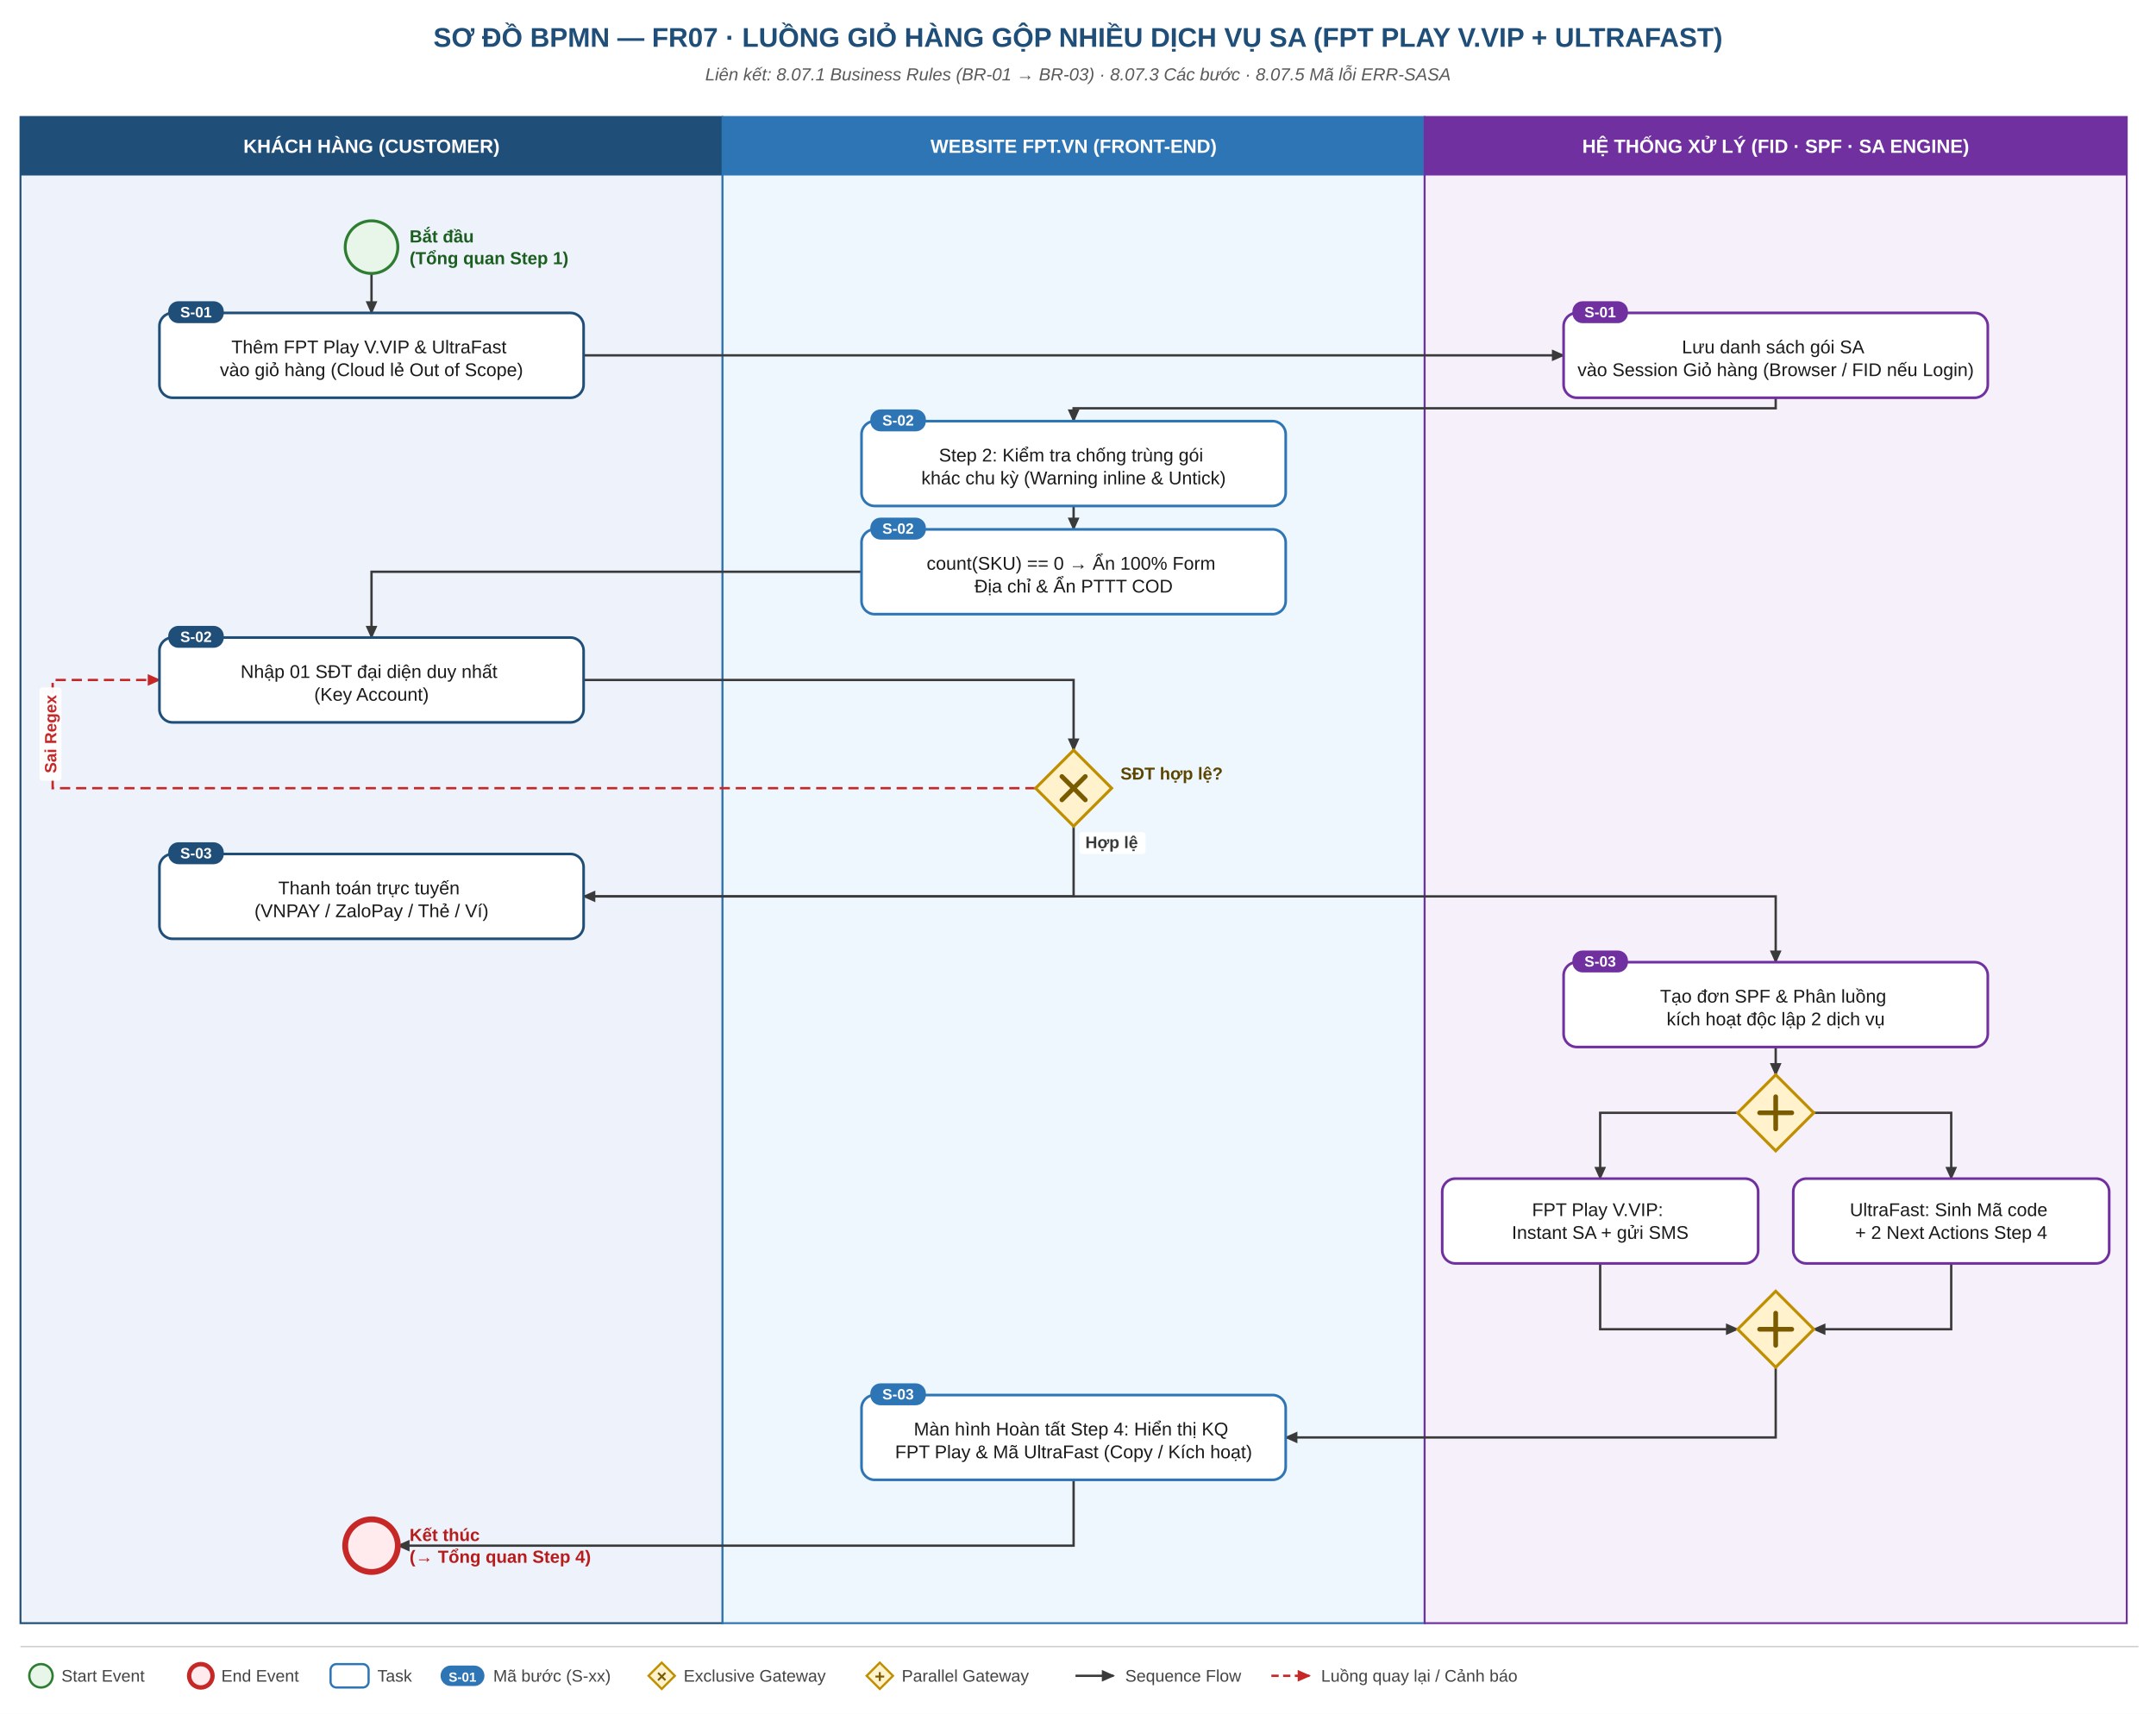
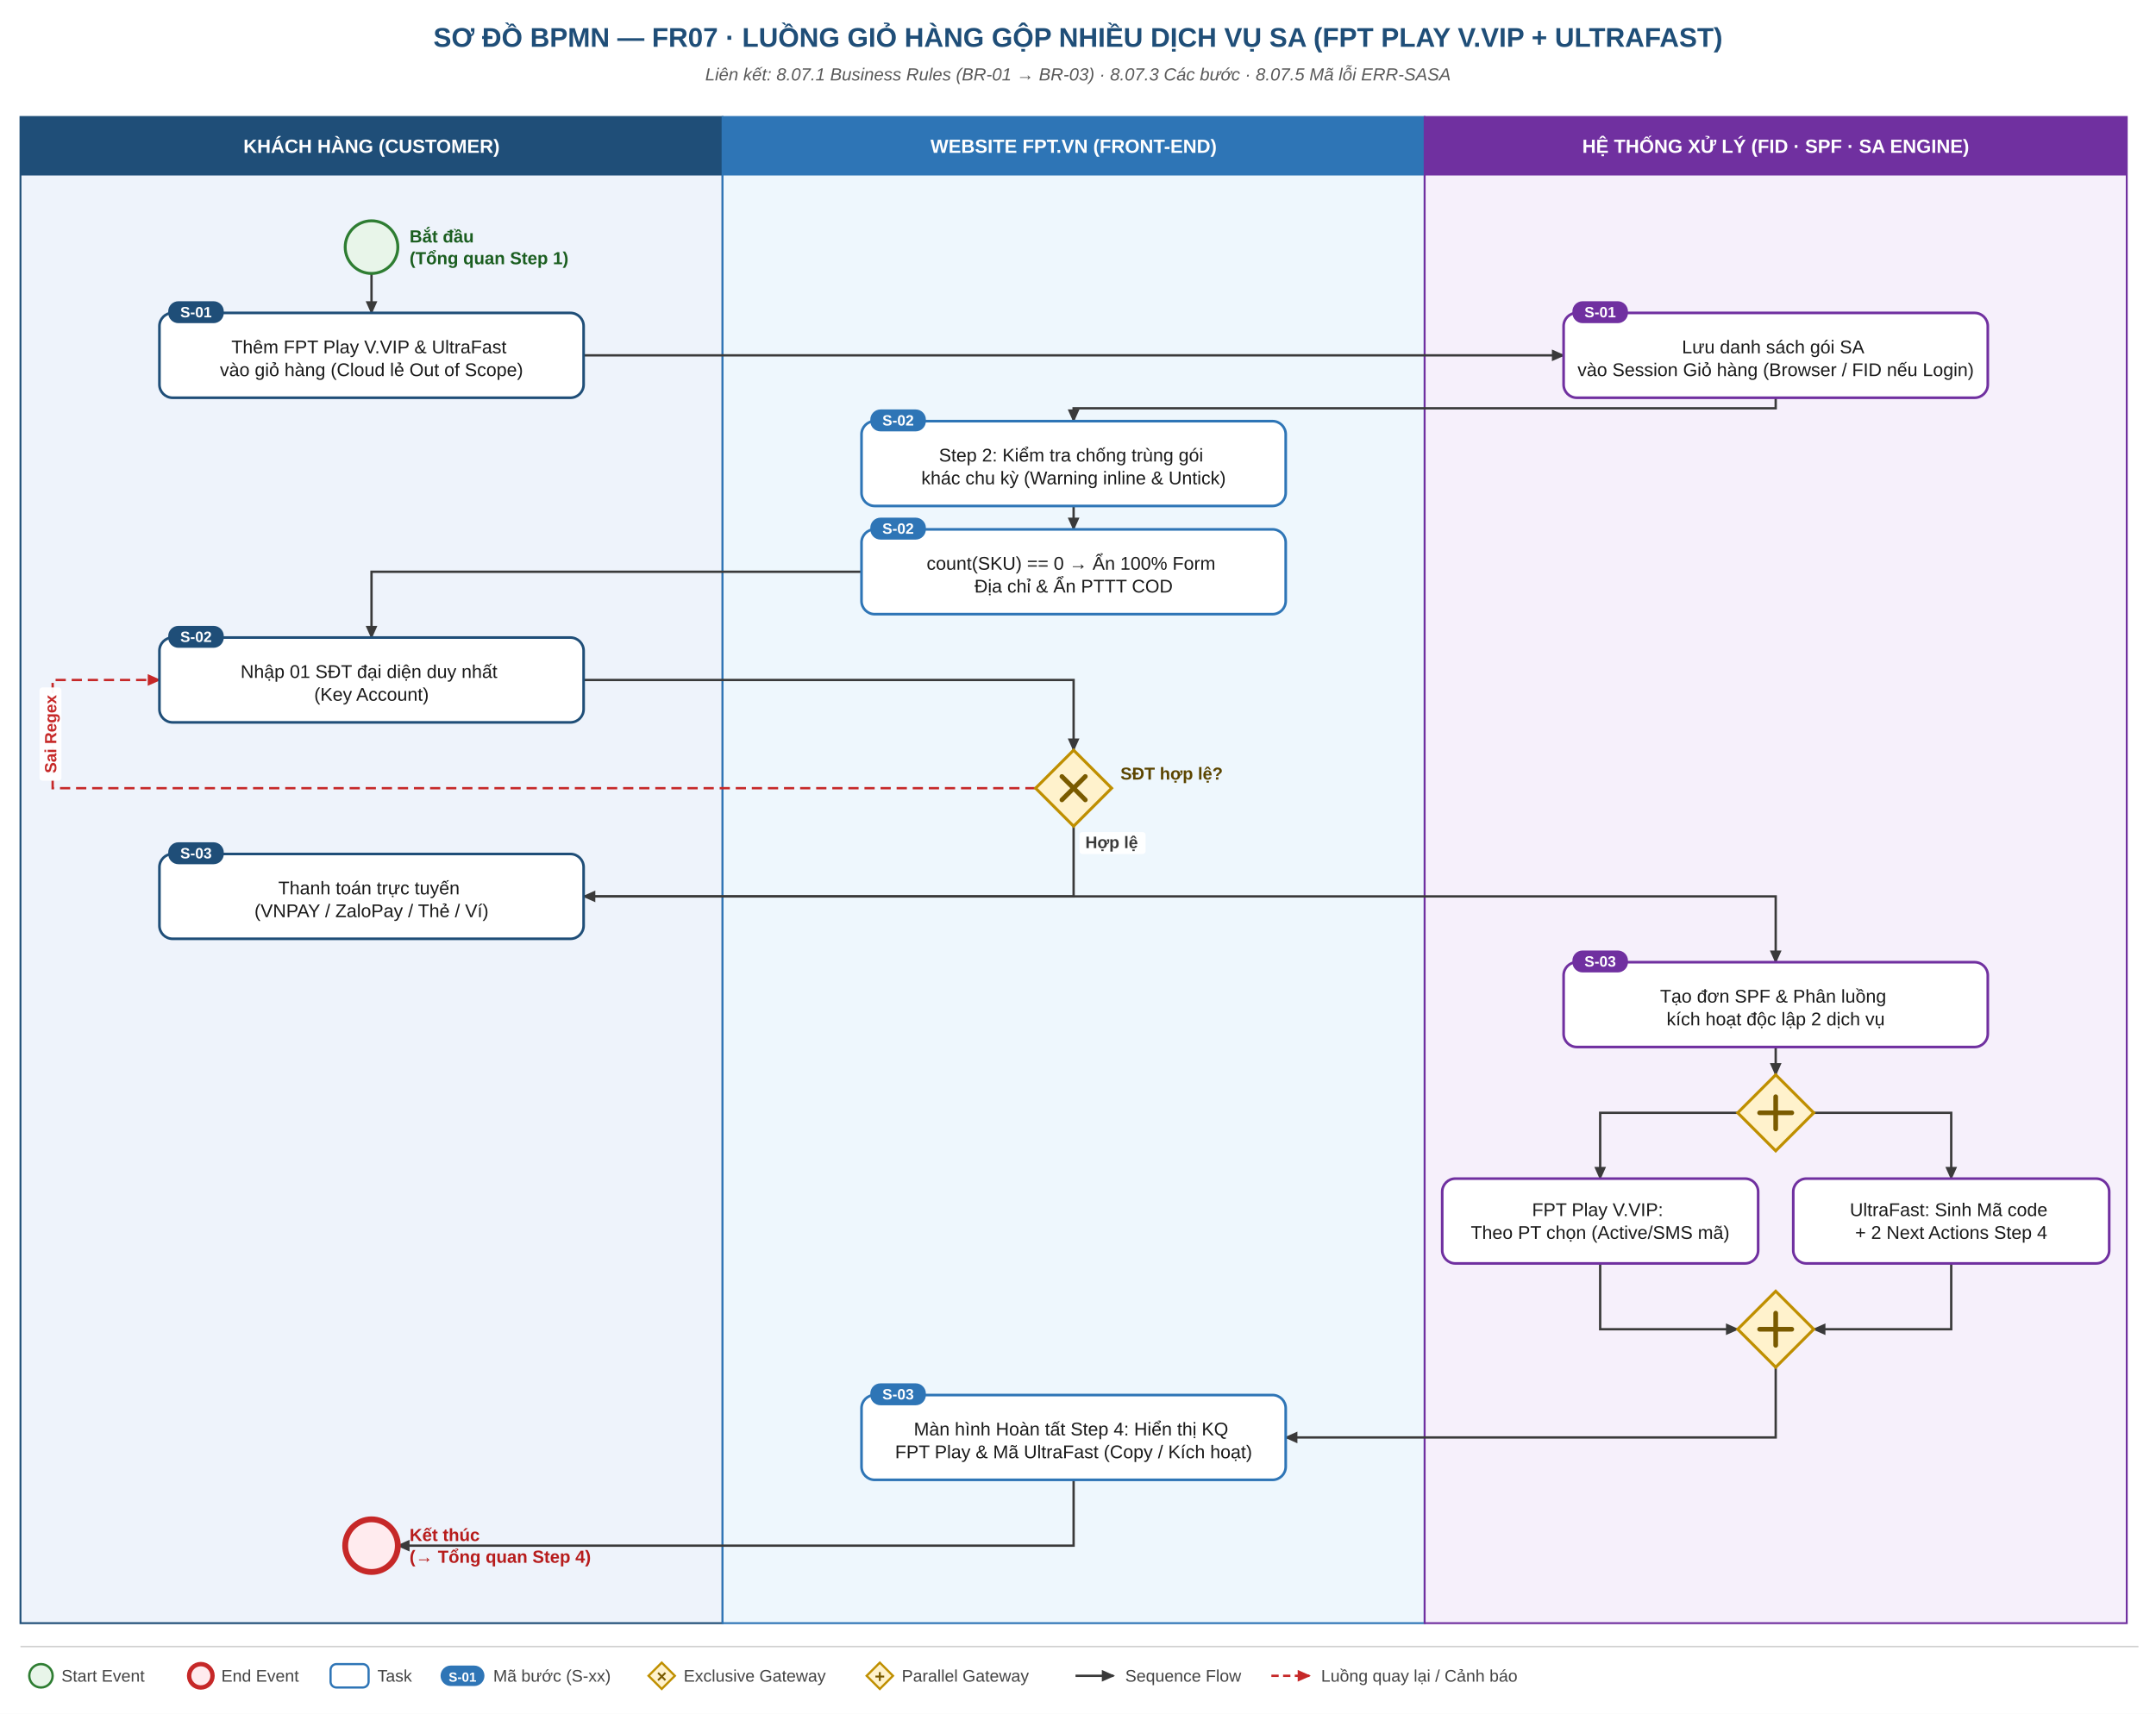
<svg xmlns="http://www.w3.org/2000/svg" width="1474" height="1172" viewBox="0 0 1474 1172" font-family="Arial, Helvetica, sans-serif">
  <rect width="1474" height="1172" fill="#ffffff" />
  <defs>
    <marker id="a" markerWidth="10" markerHeight="10" refX="8" refY="4" orient="auto" markerUnits="userSpaceOnUse">
      <path d="M0,0 L9,4 L0,8 Z" fill="#3a3a3a" />
    </marker>
    <marker id="ar" markerWidth="10" markerHeight="10" refX="8" refY="4" orient="auto" markerUnits="userSpaceOnUse">
      <path d="M0,0 L9,4 L0,8 Z" fill="#c62828" />
    </marker>
  </defs>
  <text x="737.0" y="32" font-size="18.5" font-weight="bold" fill="#1f4e78" text-anchor="middle">SƠ ĐỒ BPMN — FR07 · LUỒNG GIỎ HÀNG GỘP NHIỀU DỊCH VỤ SA (FPT PLAY V.VIP + ULTRAFAST)</text>
  <text x="737.0" y="55" font-size="12" fill="#595959" font-style="italic" text-anchor="middle">Liên kết: 8.07.1 Business Rules (BR-01 → BR-03) · 8.07.3 Các bước · 8.07.5 Mã lỗi ERR-SASA</text>
  <rect x="14" y="80" width="480" height="1030" fill="#eef3fb" stroke="#1f4e78" stroke-width="1.3" />
  <rect x="14" y="80" width="480" height="40" fill="#1f4e78" />
  <text x="254.0" y="104.5" font-size="13" font-weight="bold" fill="#fff" text-anchor="middle">KHÁCH HÀNG (CUSTOMER)</text>
  <rect x="494" y="80" width="480" height="1030" fill="#eef7fd" stroke="#2e75b6" stroke-width="1.3" />
  <rect x="494" y="80" width="480" height="40" fill="#2e75b6" />
  <text x="734.0" y="104.5" font-size="13" font-weight="bold" fill="#fff" text-anchor="middle">WEBSITE FPT.VN (FRONT-END)</text>
  <rect x="974" y="80" width="480" height="1030" fill="#f6f0fb" stroke="#7030a0" stroke-width="1.3" />
  <rect x="974" y="80" width="480" height="40" fill="#7030a0" />
  <text x="1214.0" y="104.5" font-size="13" font-weight="bold" fill="#fff" text-anchor="middle">HỆ THỐNG XỬ LÝ (FID · SPF · SA ENGINE)</text>
  <path d="M254.0,187.0 L254.0,214.0" fill="none" stroke="#3a3a3a" stroke-width="1.6" marker-end="url(#a)" />
  <path d="M399.0,243.0 L1069.0,243.0" fill="none" stroke="#3a3a3a" stroke-width="1.6" marker-end="url(#a)" />
  <path d="M1214.0,272.0 L1214.0,279.2 L734.0,279.2 L734.0,288.0" fill="none" stroke="#3a3a3a" stroke-width="1.6" marker-end="url(#a)" />
  <path d="M734.0,346.0 L734.0,362.0" fill="none" stroke="#3a3a3a" stroke-width="1.6" marker-end="url(#a)" />
  <path d="M589.0,391.0 L254.0,391.0 L254.0,436.0" fill="none" stroke="#3a3a3a" stroke-width="1.6" marker-end="url(#a)" />
  <path d="M399.0,465.0 L734.0,465.0 L734.0,513.0" fill="none" stroke="#3a3a3a" stroke-width="1.6" marker-end="url(#a)" />
  <path d="M734.0,565.0 L734.0,613.0 L399.0,613.0" fill="none" stroke="#3a3a3a" stroke-width="1.6" marker-end="url(#a)" />
  <path d="M708.0,539.0 L36.0,539.0 L36.0,465.0 L109.0,465.0" fill="none" stroke="#c62828" stroke-width="1.6" stroke-dasharray="7,4" marker-end="url(#ar)" />
  <path d="M399.0,613.0 L1214.0,613.0 L1214.0,658.0" fill="none" stroke="#3a3a3a" stroke-width="1.6" marker-end="url(#a)" />
  <path d="M1214.0,716.0 L1214.0,735.0" fill="none" stroke="#3a3a3a" stroke-width="1.6" marker-end="url(#a)" />
  <path d="M1188.0,761.0 L1094.0,761.0 L1094.0,806.0" fill="none" stroke="#3a3a3a" stroke-width="1.6" marker-end="url(#a)" />
  <path d="M1240.0,761.0 L1334.0,761.0 L1334.0,806.0" fill="none" stroke="#3a3a3a" stroke-width="1.6" marker-end="url(#a)" />
  <path d="M1094.0,864.0 L1094.0,909.0 L1188.0,909.0" fill="none" stroke="#3a3a3a" stroke-width="1.6" marker-end="url(#a)" />
  <path d="M1334.0,864.0 L1334.0,909.0 L1240.0,909.0" fill="none" stroke="#3a3a3a" stroke-width="1.6" marker-end="url(#a)" />
  <path d="M1214.0,935.0 L1214.0,983.0 L879.0,983.0" fill="none" stroke="#3a3a3a" stroke-width="1.6" marker-end="url(#a)" />
  <path d="M734.0,1012.0 L734.0,1057.0 L272.0,1057.0" fill="none" stroke="#3a3a3a" stroke-width="1.6" marker-end="url(#a)" />
  <circle cx="254.0" cy="169.0" r="18" fill="#e8f5e9" stroke="#2e7d32" stroke-width="2" />
  <text x="280.0" y="165.8" font-size="12" fill="#1b5e20" font-weight="bold" text-anchor="start">
    <tspan x="280.0" dy="0.0">Bắt đầu</tspan>
    <tspan x="280.0" dy="14.9">(Tổng quan Step 1)</tspan>
  </text>
  <rect x="109.0" y="214.0" width="290" height="58" rx="9" fill="#ffffff" stroke="#1f4e78" stroke-width="1.8" />
  <text x="254.0" y="241.6" font-size="12.6" fill="#1a1a1a" font-weight="normal" text-anchor="middle">
    <tspan x="254.0" dy="0.0">Thêm FPT Play V.VIP &amp; UltraFast</tspan>
    <tspan x="254.0" dy="15.6">vào giỏ hàng (Cloud lẻ Out of Scope)</tspan>
  </text>
  <rect x="115.0" y="206.0" width="38" height="15" rx="7" fill="#1f4e78" />
  <text x="134.0" y="217.0" font-size="10.2" font-weight="bold" fill="#fff" text-anchor="middle">S-01</text>
  <rect x="1069.0" y="214.0" width="290" height="58" rx="9" fill="#ffffff" stroke="#7030a0" stroke-width="1.8" />
  <text x="1214.0" y="241.6" font-size="12.6" fill="#1a1a1a" font-weight="normal" text-anchor="middle">
    <tspan x="1214.0" dy="0.0">Lưu danh sách gói SA</tspan>
    <tspan x="1214.0" dy="15.6">vào Session Giỏ hàng (Browser / FID nếu Login)</tspan>
  </text>
  <rect x="1075.0" y="206.0" width="38" height="15" rx="7" fill="#7030a0" />
  <text x="1094.0" y="217.0" font-size="10.2" font-weight="bold" fill="#fff" text-anchor="middle">S-01</text>
  <rect x="589.0" y="288.0" width="290" height="58" rx="9" fill="#ffffff" stroke="#2e75b6" stroke-width="1.8" />
  <text x="734.0" y="315.6" font-size="12.6" fill="#1a1a1a" font-weight="normal" text-anchor="middle">
    <tspan x="734.0" dy="0.0">Step 2: Kiểm tra chống trùng gói</tspan>
    <tspan x="734.0" dy="15.6">khác chu kỳ (Warning inline &amp; Untick)</tspan>
  </text>
  <rect x="595.0" y="280.0" width="38" height="15" rx="7" fill="#2e75b6" />
  <text x="614.0" y="291.0" font-size="10.2" font-weight="bold" fill="#fff" text-anchor="middle">S-02</text>
  <rect x="589.0" y="362.0" width="290" height="58" rx="9" fill="#ffffff" stroke="#2e75b6" stroke-width="1.8" />
  <text x="734.0" y="389.6" font-size="12.6" fill="#1a1a1a" font-weight="normal" text-anchor="middle">
    <tspan x="734.0" dy="0.0">count(SKU) == 0 → Ẩn 100% Form</tspan>
    <tspan x="734.0" dy="15.6">Địa chỉ &amp; Ẩn PTTT COD</tspan>
  </text>
  <rect x="595.0" y="354.0" width="38" height="15" rx="7" fill="#2e75b6" />
  <text x="614.0" y="365.0" font-size="10.2" font-weight="bold" fill="#fff" text-anchor="middle">S-02</text>
  <rect x="109.0" y="436.0" width="290" height="58" rx="9" fill="#ffffff" stroke="#1f4e78" stroke-width="1.8" />
  <text x="254.0" y="463.6" font-size="12.6" fill="#1a1a1a" font-weight="normal" text-anchor="middle">
    <tspan x="254.0" dy="0.0">Nhập 01 SĐT đại diện duy nhất</tspan>
    <tspan x="254.0" dy="15.6">(Key Account)</tspan>
  </text>
  <rect x="115.0" y="428.0" width="38" height="15" rx="7" fill="#1f4e78" />
  <text x="134.0" y="439.0" font-size="10.2" font-weight="bold" fill="#fff" text-anchor="middle">S-02</text>
  <polygon points="734.0,513.0 760.0,539.0 734.0,565.0 708.0,539.0" fill="#fff2cc" stroke="#bf8f00" stroke-width="2" />
  <path d="M726.0,531.0 L742.0,547.0 M742.0,531.0 L726.0,547.0" stroke="#7a5b00" stroke-width="3.2" stroke-linecap="round" />
  <text x="766.0" y="533.1" font-size="11.8" fill="#5b4500" font-weight="bold" text-anchor="start">
    <tspan x="766.0" dy="0.0">SĐT hợp lệ?</tspan>
  </text>
  <rect x="109.0" y="584.0" width="290" height="58" rx="9" fill="#ffffff" stroke="#1f4e78" stroke-width="1.8" />
  <text x="254.0" y="611.6" font-size="12.6" fill="#1a1a1a" font-weight="normal" text-anchor="middle">
    <tspan x="254.0" dy="0.0">Thanh toán trực tuyến</tspan>
    <tspan x="254.0" dy="15.6">(VNPAY / ZaloPay / Thẻ / Ví)</tspan>
  </text>
  <rect x="115.0" y="576.0" width="38" height="15" rx="7" fill="#1f4e78" />
  <text x="134.0" y="587.0" font-size="10.2" font-weight="bold" fill="#fff" text-anchor="middle">S-03</text>
  <rect x="1069.0" y="658.0" width="290" height="58" rx="9" fill="#ffffff" stroke="#7030a0" stroke-width="1.8" />
  <text x="1214.0" y="685.6" font-size="12.6" fill="#1a1a1a" font-weight="normal" text-anchor="middle">
    <tspan x="1214.0" dy="0.0">Tạo đơn SPF &amp; Phân luồng</tspan>
    <tspan x="1214.0" dy="15.6">kích hoạt độc lập 2 dịch vụ</tspan>
  </text>
  <rect x="1075.0" y="650.0" width="38" height="15" rx="7" fill="#7030a0" />
  <text x="1094.0" y="661.0" font-size="10.2" font-weight="bold" fill="#fff" text-anchor="middle">S-03</text>
  <polygon points="1214.0,735.0 1240.0,761.0 1214.0,787.0 1188.0,761.0" fill="#fff2cc" stroke="#bf8f00" stroke-width="2" />
  <path d="M1203.0,761.0 L1225.0,761.0 M1214.0,750.0 L1214.0,772.0" stroke="#7a5b00" stroke-width="3.2" stroke-linecap="round" />
  <rect x="986.0" y="806.0" width="216" height="58" rx="9" fill="#ffffff" stroke="#7030a0" stroke-width="1.8" />
  <text x="1094.0" y="831.6" font-size="12.6" fill="#1a1a1a" font-weight="normal" text-anchor="middle">
    <tspan x="1094.0" dy="0.0">FPT Play V.VIP:</tspan>
-     <tspan x="1094.0" dy="15.6">Instant SA + gửi SMS</tspan>
+     <tspan x="1094.0" dy="15.6">Theo PT chọn (Active/SMS mã)</tspan>
  </text>
  <rect x="1226.0" y="806.0" width="216" height="58" rx="9" fill="#ffffff" stroke="#7030a0" stroke-width="1.8" />
  <text x="1334.0" y="831.6" font-size="12.6" fill="#1a1a1a" font-weight="normal" text-anchor="middle">
    <tspan x="1334.0" dy="0.0">UltraFast: Sinh Mã code</tspan>
    <tspan x="1334.0" dy="15.6">+ 2 Next Actions Step 4</tspan>
  </text>
  <polygon points="1214.0,883.0 1240.0,909.0 1214.0,935.0 1188.0,909.0" fill="#fff2cc" stroke="#bf8f00" stroke-width="2" />
  <path d="M1203.0,909.0 L1225.0,909.0 M1214.0,898.0 L1214.0,920.0" stroke="#7a5b00" stroke-width="3.2" stroke-linecap="round" />
  <rect x="589.0" y="954.0" width="290" height="58" rx="9" fill="#ffffff" stroke="#2e75b6" stroke-width="1.8" />
  <text x="734.0" y="981.6" font-size="12.6" fill="#1a1a1a" font-weight="normal" text-anchor="middle">
    <tspan x="734.0" dy="0.0">Màn hình Hoàn tất Step 4: Hiển thị KQ</tspan>
    <tspan x="734.0" dy="15.6">FPT Play &amp; Mã UltraFast (Copy / Kích hoạt)</tspan>
  </text>
  <rect x="595.0" y="946.0" width="38" height="15" rx="7" fill="#2e75b6" />
  <text x="614.0" y="957.0" font-size="10.2" font-weight="bold" fill="#fff" text-anchor="middle">S-03</text>
  <circle cx="254.0" cy="1057.0" r="18" fill="#ffebee" stroke="#c62828" stroke-width="4" />
  <text x="280.0" y="1053.8" font-size="12" fill="#b71c1c" font-weight="bold" text-anchor="start">
    <tspan x="280.0" dy="0.0">Kết thúc</tspan>
    <tspan x="280.0" dy="14.9">(→ Tổng quan Step 4)</tspan>
  </text>
  <rect x="738.0" y="569.0" width="45.2" height="15" fill="#ffffff" opacity="0.95" rx="2" />
  <text x="742.0" y="580.0" font-size="11.4" font-weight="bold" fill="#3a3a3a" text-anchor="start">Hợp lệ</text>
  <g transform="rotate(-90 36.0 502.0)">
    <rect x="4.1" y="493.0" width="63.8" height="15" fill="#fff" opacity="0.95" rx="2" />
    <text x="36.0" y="504.5" font-size="11.2" font-weight="bold" fill="#c62828" text-anchor="middle">Sai Regex</text>
  </g>
  <line x1="14" y1="1126.0" x2="1462" y2="1126.0" stroke="#d0d0d0" />
  <circle cx="28" cy="1146.0" r="8" fill="#e8f5e9" stroke="#2e7d32" stroke-width="1.6" />
  <text x="42" y="1150.0" font-size="11.5" fill="#444">Start Event</text>
  <circle cx="137.3" cy="1146.0" r="8" fill="#ffebee" stroke="#c62828" stroke-width="3" />
  <text x="151.3" y="1150.0" font-size="11.5" fill="#444">End Event</text>
  <rect x="226.0" y="1138.0" width="26" height="16" rx="4" fill="#fff" stroke="#2e75b6" stroke-width="1.5" />
  <text x="258.0" y="1150.0" font-size="11.5" fill="#444">Task</text>
  <rect x="301.2" y="1139.0" width="30" height="14" rx="7" fill="#2e75b6" />
  <text x="316.2" y="1150.0" font-size="9" font-weight="bold" fill="#fff" text-anchor="middle">S-01</text>
  <text x="337.2" y="1150.0" font-size="11.5" fill="#444">Mã bước (S-xx)</text>
  <polygon points="452.4,1137.0 461.4,1146.0 452.4,1155.0 443.4,1146.0" fill="#fff2cc" stroke="#bf8f00" stroke-width="1.5" />
  <text x="452.4" y="1150.5" font-size="12" font-weight="bold" fill="#7a5b00" text-anchor="middle">×</text>
  <text x="467.4" y="1150.0" font-size="11.5" fill="#444">Exclusive Gateway</text>
  <polygon points="601.5,1137.0 610.5,1146.0 601.5,1155.0 592.5,1146.0" fill="#fff2cc" stroke="#bf8f00" stroke-width="1.5" />
  <text x="601.5" y="1150.5" font-size="12" font-weight="bold" fill="#7a5b00" text-anchor="middle">+</text>
  <text x="616.5" y="1150.0" font-size="11.5" fill="#444">Parallel Gateway</text>
  <path d="M735.3,1146.0 L761.3,1146.0" stroke="#3a3a3a" stroke-width="1.6" marker-end="url(#a)" />
  <text x="769.3" y="1150.0" font-size="11.5" fill="#444">Sequence Flow</text>
  <path d="M869.2,1146.0 L895.2,1146.0" stroke="#c62828" stroke-width="1.6" stroke-dasharray="5,3" marker-end="url(#ar)" />
  <text x="903.2" y="1150.0" font-size="11.5" fill="#444">Luồng quay lại / Cảnh báo</text>
</svg>
